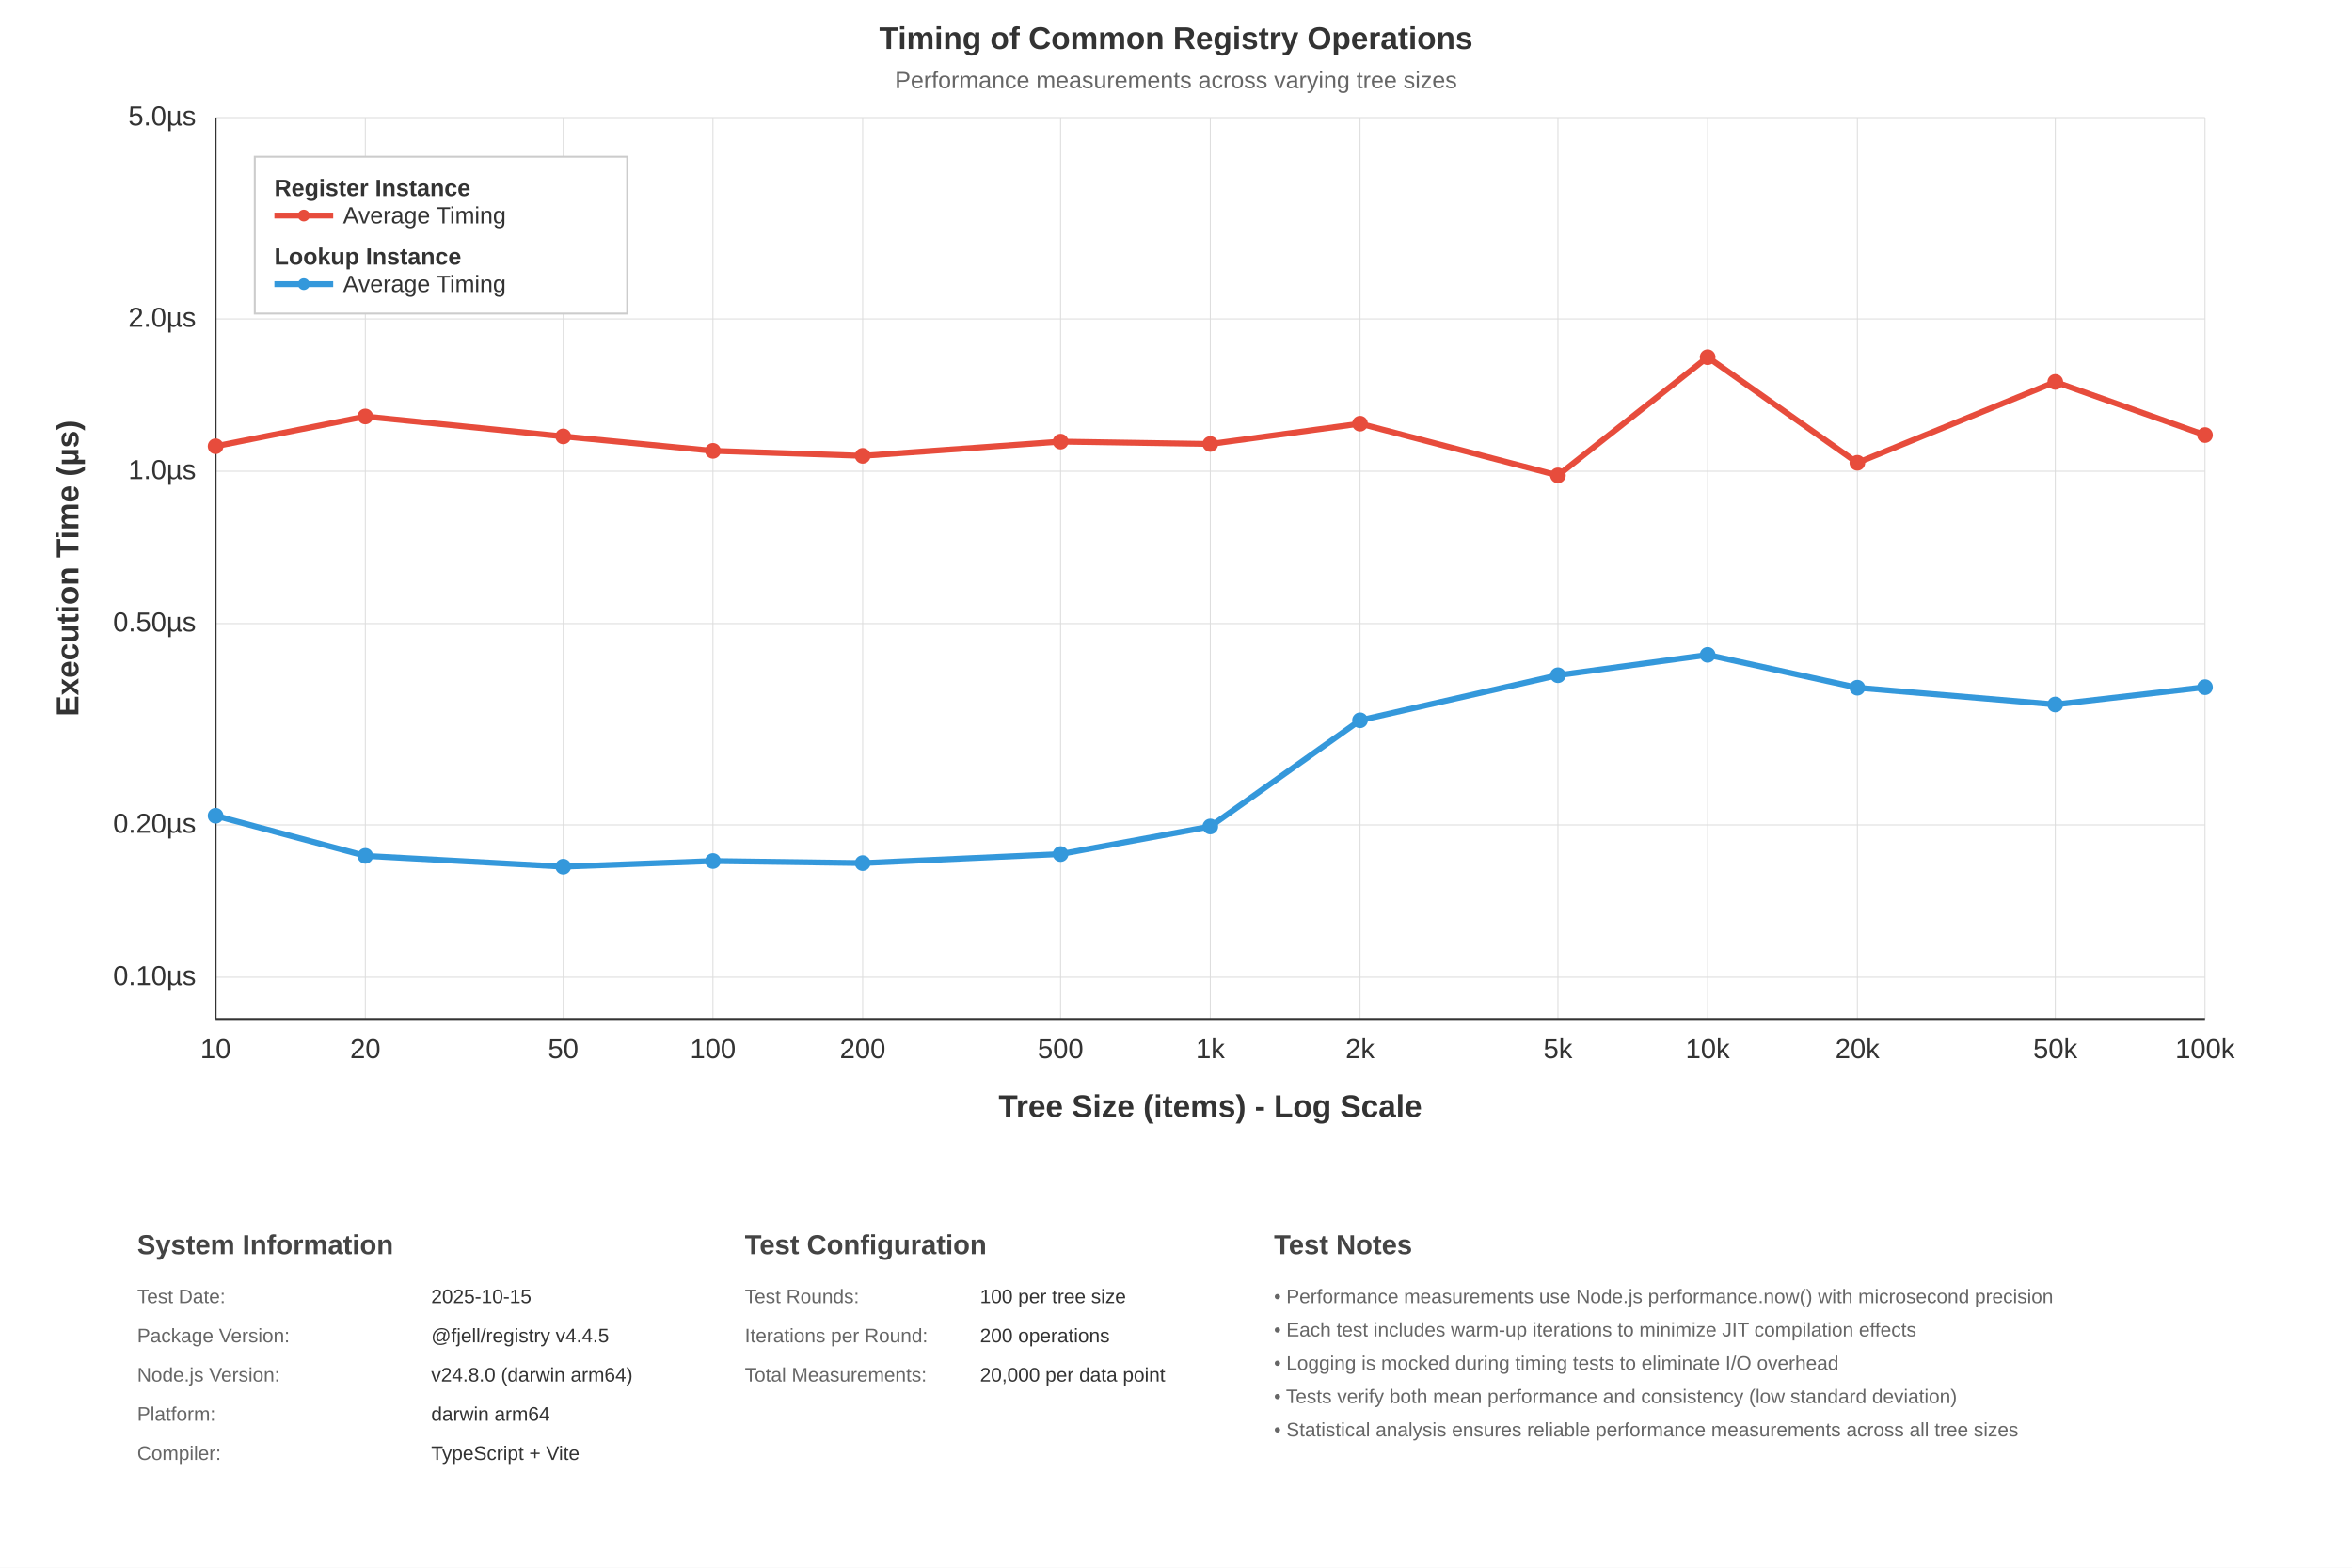
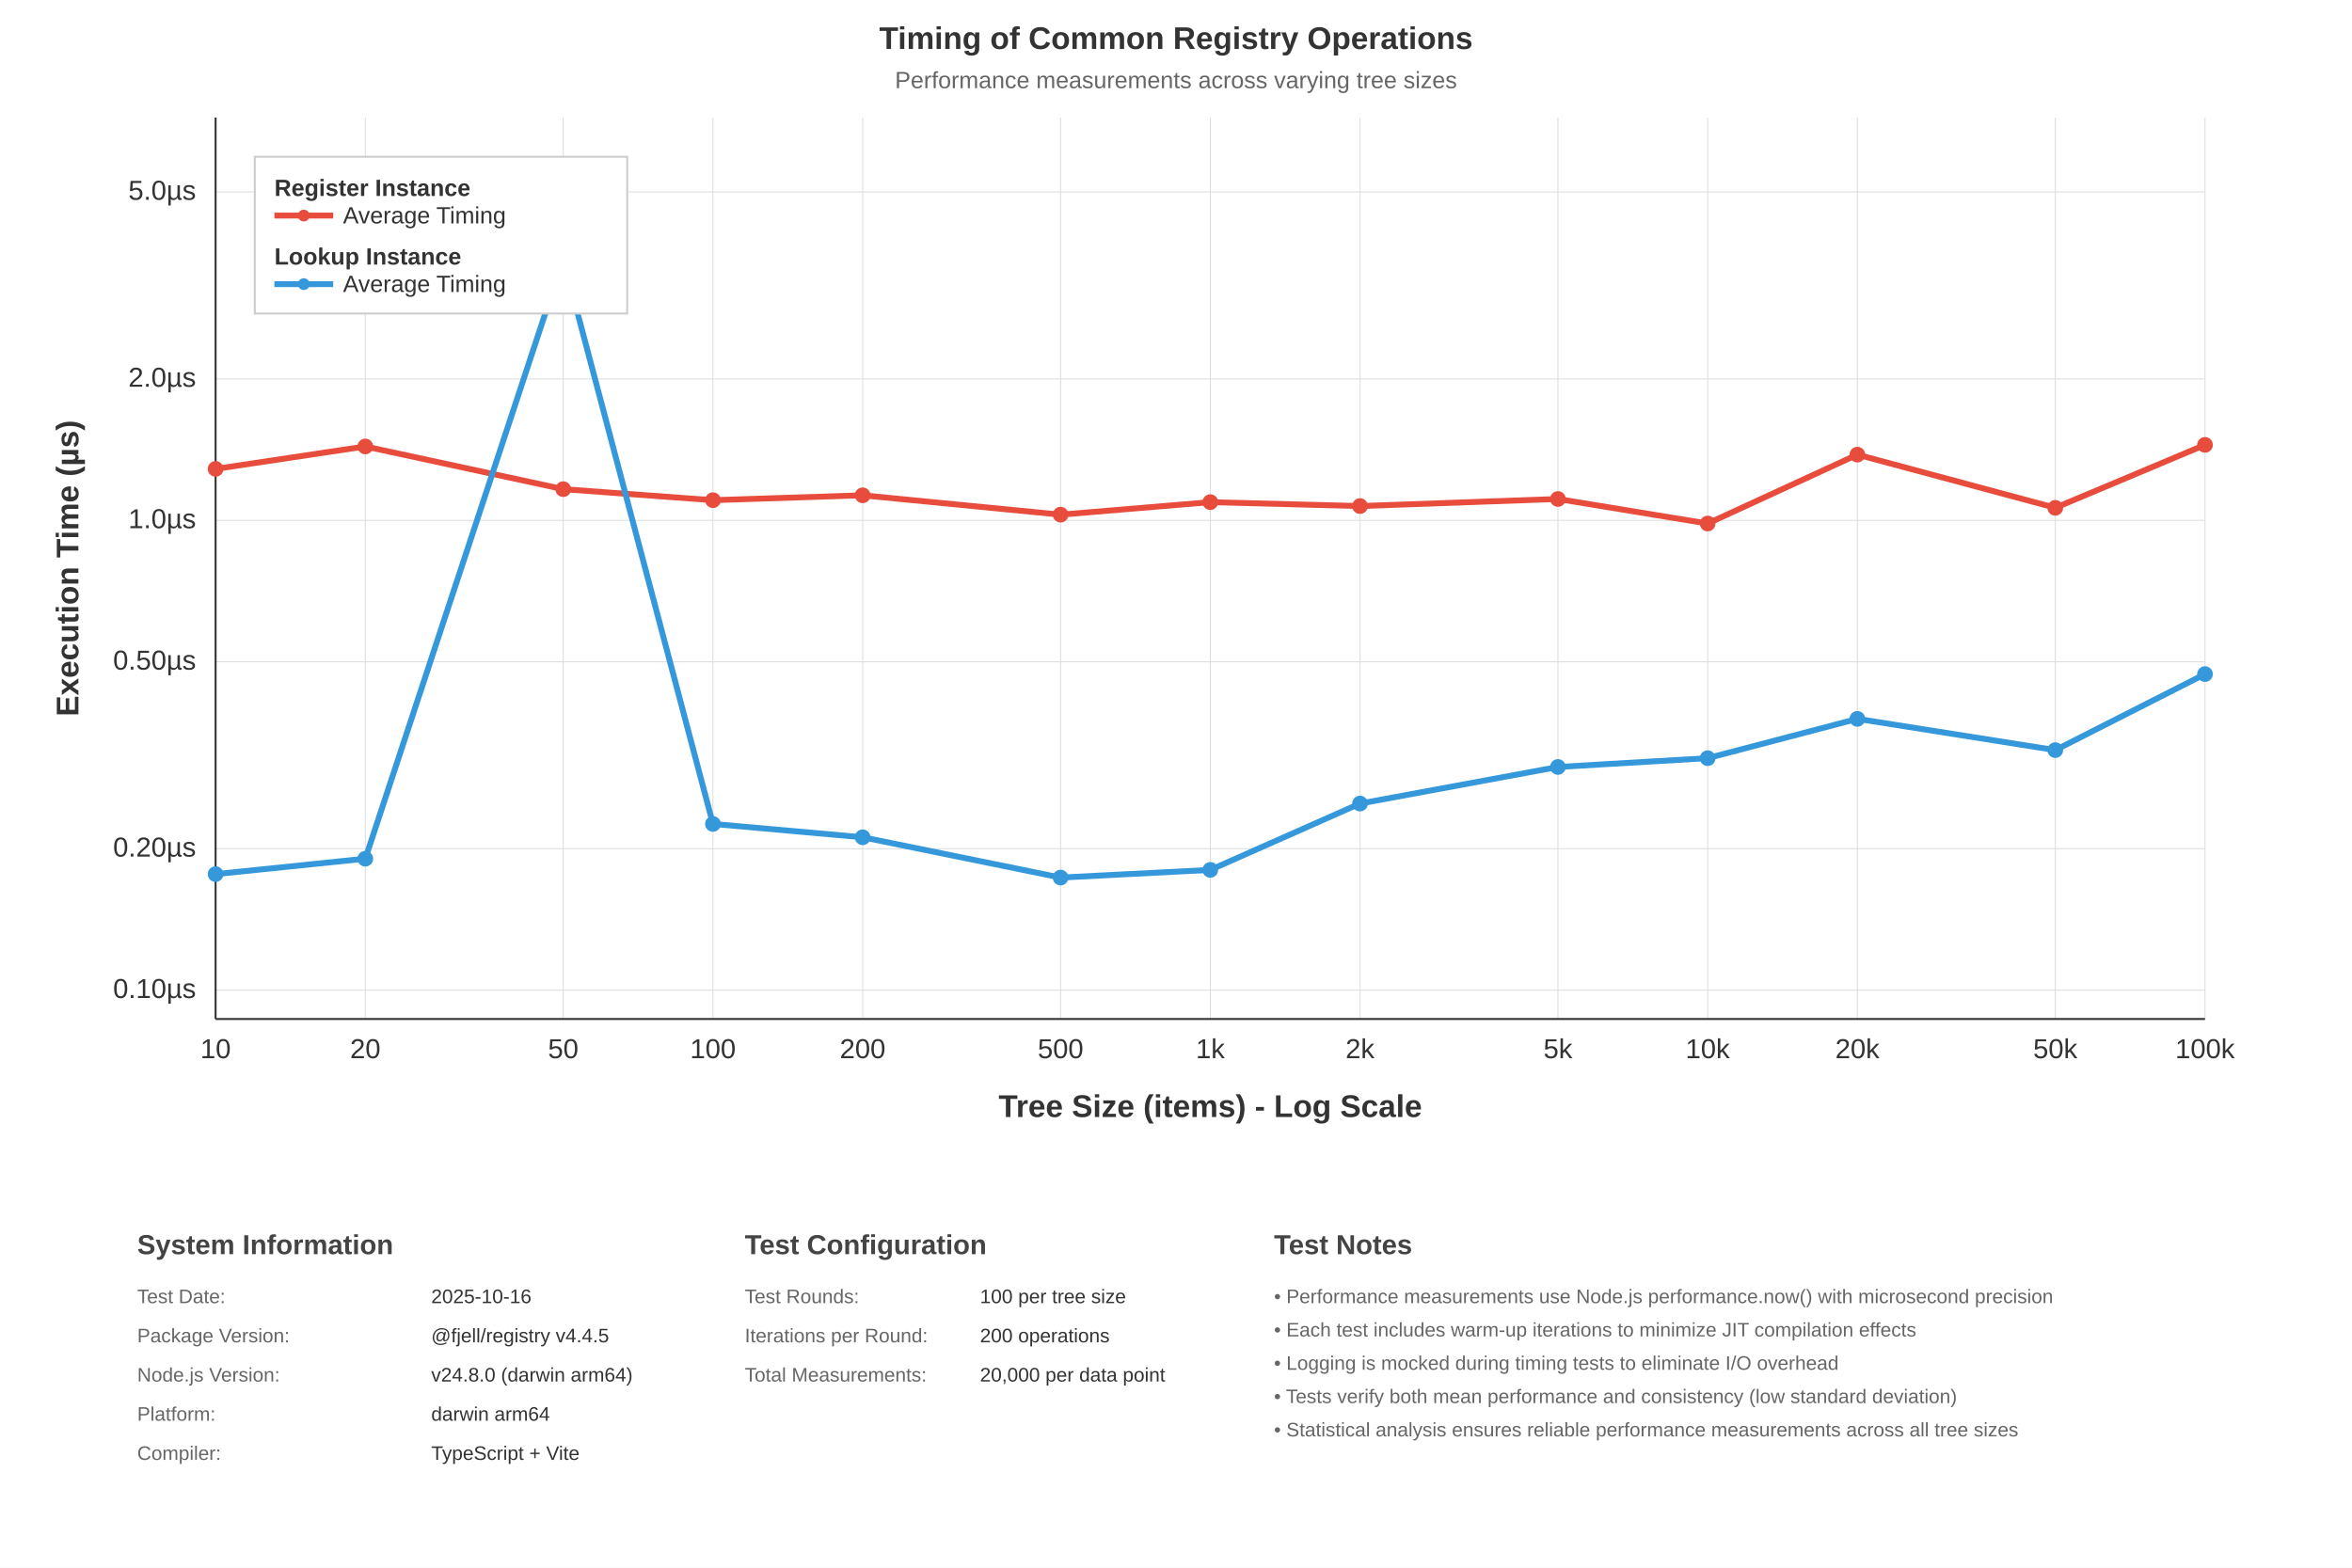
<svg xmlns="http://www.w3.org/2000/svg" width="1200" height="800">
  <style>
    .axis { stroke: #333; stroke-width: 1; }
    .grid { stroke: #ddd; stroke-width: 0.5; }
    .label { font-family: Arial, sans-serif; font-size: 14px; fill: #333; }
    .title { font-family: Arial, sans-serif; font-size: 16px; font-weight: bold; fill: #333; }
    .subtitle { font-family: Arial, sans-serif; font-size: 12px; fill: #666; }
    .register-mean { stroke: #e74c3c; stroke-width: 3; fill: none; }
    .lookup-mean { stroke: #3498db; stroke-width: 3; fill: none; }
    .register-band { fill: rgba(231, 76, 60, 0.2); stroke: #e74c3c; stroke-width: 1; }
    .lookup-band { fill: rgba(52, 152, 219, 0.2); stroke: #3498db; stroke-width: 1; }
    .register-dot { fill: #e74c3c; }
    .lookup-dot { fill: #3498db; }
    .legend { font-family: Arial, sans-serif; font-size: 12px; fill: #333; }
    .axis-title { font-family: Arial, sans-serif; font-size: 16px; font-weight: bold; fill: #333; }
    .metadata-title { font-family: Arial, sans-serif; font-size: 14px; font-weight: bold; fill: #333; }
    .metadata-section { font-family: Arial, sans-serif; font-size: 14px; font-weight: bold; fill: #444; }
    .metadata-label { font-family: Arial, sans-serif; font-size: 10px; fill: #666; }
    .metadata-value { font-family: Arial, sans-serif; font-size: 10px; fill: #333; }
  </style>
  <rect width="1200" height="800" fill="white" />
  <text x="600" y="25" text-anchor="middle" class="title">Timing of Common Registry Operations</text>
  <text x="600" y="45" text-anchor="middle" class="subtitle">Performance measurements across varying tree sizes</text>
  <g transform="translate(110,60)">
-     <line x1="0" y1="438.691" x2="1015" y2="438.691" class="grid" />
-     <text x="-10" y="442.691" text-anchor="end" class="label">0.10µs</text>
-     <line x1="0" y1="360.962" x2="1015" y2="360.962" class="grid" />
-     <text x="-10" y="364.962" text-anchor="end" class="label">0.20µs</text>
-     <line x1="0" y1="258.21" x2="1015" y2="258.21" class="grid" />
-     <text x="-10" y="262.21" text-anchor="end" class="label">0.50µs</text>
-     <line x1="0" y1="180.481" x2="1015" y2="180.481" class="grid" />
-     <text x="-10" y="184.481" text-anchor="end" class="label">1.0µs</text>
-     <line x1="0" y1="102.752" x2="1015" y2="102.752" class="grid" />
-     <text x="-10" y="106.752" text-anchor="end" class="label">2.0µs</text>
-     <line x1="0" y1="0" x2="1015" y2="0" class="grid" />
-     <text x="-10" y="4" text-anchor="end" class="label">5.0µs</text>
+     <line x1="0" y1="445.289" x2="1015" y2="445.289" class="grid" />
+     <text x="-10" y="449.289" text-anchor="end" class="label">0.10µs</text>
+     <line x1="0" y1="373.115" x2="1015" y2="373.115" class="grid" />
+     <text x="-10" y="377.115" text-anchor="end" class="label">0.20µs</text>
+     <line x1="0" y1="277.708" x2="1015" y2="277.708" class="grid" />
+     <text x="-10" y="281.708" text-anchor="end" class="label">0.50µs</text>
+     <line x1="0" y1="205.535" x2="1015" y2="205.535" class="grid" />
+     <text x="-10" y="209.535" text-anchor="end" class="label">1.0µs</text>
+     <line x1="0" y1="133.361" x2="1015" y2="133.361" class="grid" />
+     <text x="-10" y="137.361" text-anchor="end" class="label">2.0µs</text>
+     <line x1="0" y1="37.954" x2="1015" y2="37.954" class="grid" />
+     <text x="-10" y="41.954" text-anchor="end" class="label">5.0µs</text>
    <line x1="0" y1="0" x2="0" y2="460" class="grid" />
    <text x="0" y="480" text-anchor="middle" class="label">10</text>
    <line x1="76.386" y1="0" x2="76.386" y2="460" class="grid" />
    <text x="76.386" y="480" text-anchor="middle" class="label">20</text>
    <line x1="177.364" y1="0" x2="177.364" y2="460" class="grid" />
    <text x="177.364" y="480" text-anchor="middle" class="label">50</text>
    <line x1="253.75" y1="0" x2="253.75" y2="460" class="grid" />
    <text x="253.75" y="480" text-anchor="middle" class="label">100</text>
    <line x1="330.136" y1="0" x2="330.136" y2="460" class="grid" />
    <text x="330.136" y="480" text-anchor="middle" class="label">200</text>
    <line x1="431.114" y1="0" x2="431.114" y2="460" class="grid" />
    <text x="431.114" y="480" text-anchor="middle" class="label">500</text>
    <line x1="507.5" y1="0" x2="507.5" y2="460" class="grid" />
    <text x="507.5" y="480" text-anchor="middle" class="label">1k</text>
    <line x1="583.886" y1="0" x2="583.886" y2="460" class="grid" />
    <text x="583.886" y="480" text-anchor="middle" class="label">2k</text>
    <line x1="684.864" y1="0" x2="684.864" y2="460" class="grid" />
    <text x="684.864" y="480" text-anchor="middle" class="label">5k</text>
    <line x1="761.25" y1="0" x2="761.25" y2="460" class="grid" />
    <text x="761.25" y="480" text-anchor="middle" class="label">10k</text>
    <line x1="837.636" y1="0" x2="837.636" y2="460" class="grid" />
    <text x="837.636" y="480" text-anchor="middle" class="label">20k</text>
    <line x1="938.614" y1="0" x2="938.614" y2="460" class="grid" />
    <text x="938.614" y="480" text-anchor="middle" class="label">50k</text>
    <line x1="1015" y1="0" x2="1015" y2="460" class="grid" />
    <text x="1015" y="480" text-anchor="middle" class="label">100k</text>
    <line x1="0" y1="0" x2="0" y2="460" class="axis" />
    <line x1="0" y1="460" x2="1015" y2="460" class="axis" />
    <text x="507.5" y="510" text-anchor="middle" class="axis-title">Tree Size (items) - Log Scale</text>
    <text transform="rotate(-90,-70,230)" x="-70" y="230" text-anchor="middle" class="axis-title">Execution Time (µs)</text>
-     <path d="M 0 167.728 L 76.386 152.523 L 177.364 162.689 L 253.75 170.069 L 330.136 172.621 L 431.114 165.355 L 507.5 166.568 L 583.886 156.194 L 684.864 182.614 L 761.25 122.269 L 837.636 176.174 L 938.614 134.892 L 1015 162.006" class="register-mean" />
-     <path d="M 0 356.285 L 76.386 376.759 L 177.364 382.271 L 253.75 379.393 L 330.136 380.45 L 431.114 375.836 L 507.5 361.749 L 583.886 307.578 L 684.864 284.576 L 761.25 274.179 L 837.636 290.952 L 938.614 299.509 L 1015 290.677" class="lookup-mean" />
-     <circle cx="0" cy="167.728" r="4" class="register-dot" />
-     <circle cx="76.386" cy="152.523" r="4" class="register-dot" />
-     <circle cx="177.364" cy="162.689" r="4" class="register-dot" />
-     <circle cx="253.75" cy="170.069" r="4" class="register-dot" />
-     <circle cx="330.136" cy="172.621" r="4" class="register-dot" />
-     <circle cx="431.114" cy="165.355" r="4" class="register-dot" />
-     <circle cx="507.5" cy="166.568" r="4" class="register-dot" />
-     <circle cx="583.886" cy="156.194" r="4" class="register-dot" />
-     <circle cx="684.864" cy="182.614" r="4" class="register-dot" />
-     <circle cx="761.25" cy="122.269" r="4" class="register-dot" />
-     <circle cx="837.636" cy="176.174" r="4" class="register-dot" />
-     <circle cx="938.614" cy="134.892" r="4" class="register-dot" />
-     <circle cx="1015" cy="162.006" r="4" class="register-dot" />
-     <circle cx="0" cy="356.285" r="4" class="lookup-dot" />
-     <circle cx="76.386" cy="376.759" r="4" class="lookup-dot" />
-     <circle cx="177.364" cy="382.271" r="4" class="lookup-dot" />
-     <circle cx="253.75" cy="379.393" r="4" class="lookup-dot" />
-     <circle cx="330.136" cy="380.45" r="4" class="lookup-dot" />
-     <circle cx="431.114" cy="375.836" r="4" class="lookup-dot" />
-     <circle cx="507.5" cy="361.749" r="4" class="lookup-dot" />
-     <circle cx="583.886" cy="307.578" r="4" class="lookup-dot" />
-     <circle cx="684.864" cy="284.576" r="4" class="lookup-dot" />
-     <circle cx="761.25" cy="274.179" r="4" class="lookup-dot" />
-     <circle cx="837.636" cy="290.952" r="4" class="lookup-dot" />
-     <circle cx="938.614" cy="299.509" r="4" class="lookup-dot" />
-     <circle cx="1015" cy="290.677" r="4" class="lookup-dot" />
+     <path d="M 0 179.283 L 76.386 167.832 L 177.364 189.624 L 253.75 195.247 L 330.136 192.758 L 431.114 202.629 L 507.5 196.249 L 583.886 198.249 L 684.864 194.637 L 761.25 207.159 L 837.636 171.999 L 938.614 199.136 L 1015 167.024" class="register-mean" />
+     <path d="M 0 386.067 L 76.386 378.2 L 177.364 72.173 L 253.75 360.465 L 330.136 367.266 L 431.114 387.827 L 507.5 383.918 L 583.886 350.057 L 684.864 331.387 L 761.25 326.899 L 837.636 306.837 L 938.614 322.786 L 1015 283.989" class="lookup-mean" />
+     <circle cx="0" cy="179.283" r="4" class="register-dot" />
+     <circle cx="76.386" cy="167.832" r="4" class="register-dot" />
+     <circle cx="177.364" cy="189.624" r="4" class="register-dot" />
+     <circle cx="253.75" cy="195.247" r="4" class="register-dot" />
+     <circle cx="330.136" cy="192.758" r="4" class="register-dot" />
+     <circle cx="431.114" cy="202.629" r="4" class="register-dot" />
+     <circle cx="507.5" cy="196.249" r="4" class="register-dot" />
+     <circle cx="583.886" cy="198.249" r="4" class="register-dot" />
+     <circle cx="684.864" cy="194.637" r="4" class="register-dot" />
+     <circle cx="761.25" cy="207.159" r="4" class="register-dot" />
+     <circle cx="837.636" cy="171.999" r="4" class="register-dot" />
+     <circle cx="938.614" cy="199.136" r="4" class="register-dot" />
+     <circle cx="1015" cy="167.024" r="4" class="register-dot" />
+     <circle cx="0" cy="386.067" r="4" class="lookup-dot" />
+     <circle cx="76.386" cy="378.2" r="4" class="lookup-dot" />
+     <circle cx="177.364" cy="72.173" r="4" class="lookup-dot" />
+     <circle cx="253.75" cy="360.465" r="4" class="lookup-dot" />
+     <circle cx="330.136" cy="367.266" r="4" class="lookup-dot" />
+     <circle cx="431.114" cy="387.827" r="4" class="lookup-dot" />
+     <circle cx="507.5" cy="383.918" r="4" class="lookup-dot" />
+     <circle cx="583.886" cy="350.057" r="4" class="lookup-dot" />
+     <circle cx="684.864" cy="331.387" r="4" class="lookup-dot" />
+     <circle cx="761.25" cy="326.899" r="4" class="lookup-dot" />
+     <circle cx="837.636" cy="306.837" r="4" class="lookup-dot" />
+     <circle cx="938.614" cy="322.786" r="4" class="lookup-dot" />
+     <circle cx="1015" cy="283.989" r="4" class="lookup-dot" />
    <g transform="translate(20, 20)">
      <rect x="0" y="0" width="190" height="80" fill="white" stroke="#ccc" stroke-width="1" />
      <text x="10" y="20" class="legend" font-weight="bold">Register Instance</text>
      <line x1="10" y1="30" x2="40" y2="30" class="register-mean" />
      <circle cx="25" cy="30" r="3" class="register-dot" />
      <text x="45" y="34" class="legend">Average Timing</text>
      <text x="10" y="55" class="legend" font-weight="bold">Lookup Instance</text>
      <line x1="10" y1="65" x2="40" y2="65" class="lookup-mean" />
      <circle cx="25" cy="65" r="3" class="lookup-dot" />
      <text x="45" y="69" class="legend">Average Timing</text>
    </g>
  </g>
  <g transform="translate(50, 620)">
    <g transform="translate(20, 20)">
      <text x="0" y="0" class="metadata-section">System Information</text>
      <text x="0" y="25" class="metadata-label">Test Date:</text>
-       <text x="150" y="25" class="metadata-value">2025-10-15</text>
+       <text x="150" y="25" class="metadata-value">2025-10-16</text>
      <text x="0" y="45" class="metadata-label">Package Version:</text>
      <text x="150" y="45" class="metadata-value">@fjell/registry v4.4.5</text>
      <text x="0" y="65" class="metadata-label">Node.js Version:</text>
      <text x="150" y="65" class="metadata-value">v24.8.0 (darwin arm64)</text>
      <text x="0" y="85" class="metadata-label">Platform:</text>
      <text x="150" y="85" class="metadata-value">darwin arm64</text>
      <text x="0" y="105" class="metadata-label">Compiler:</text>
      <text x="150" y="105" class="metadata-value">TypeScript + Vite</text>
    </g>
    <g transform="translate(330, 20)">
      <text x="0" y="0" class="metadata-section">Test Configuration</text>
      <text x="0" y="25" class="metadata-label">Test Rounds:</text>
      <text x="120" y="25" class="metadata-value">100 per tree size</text>
      <text x="0" y="45" class="metadata-label">Iterations per Round:</text>
      <text x="120" y="45" class="metadata-value">200 operations</text>
      <text x="0" y="65" class="metadata-label">Total Measurements:</text>
      <text x="120" y="65" class="metadata-value">20,000 per data point</text>
    </g>
    <g transform="translate(600, 20)">
      <text x="0" y="0" class="metadata-section">Test Notes</text>
      <text x="0" y="25" class="metadata-label">• Performance measurements use Node.js performance.now() with microsecond precision</text>
      <text x="0" y="42" class="metadata-label">• Each test includes warm-up iterations to minimize JIT compilation effects</text>
      <text x="0" y="59" class="metadata-label">• Logging is mocked during timing tests to eliminate I/O overhead</text>
      <text x="0" y="76" class="metadata-label">• Tests verify both mean performance and consistency (low standard deviation)</text>
      <text x="0" y="93" class="metadata-label">• Statistical analysis ensures reliable performance measurements across all tree sizes</text>
    </g>
  </g>
</svg>
